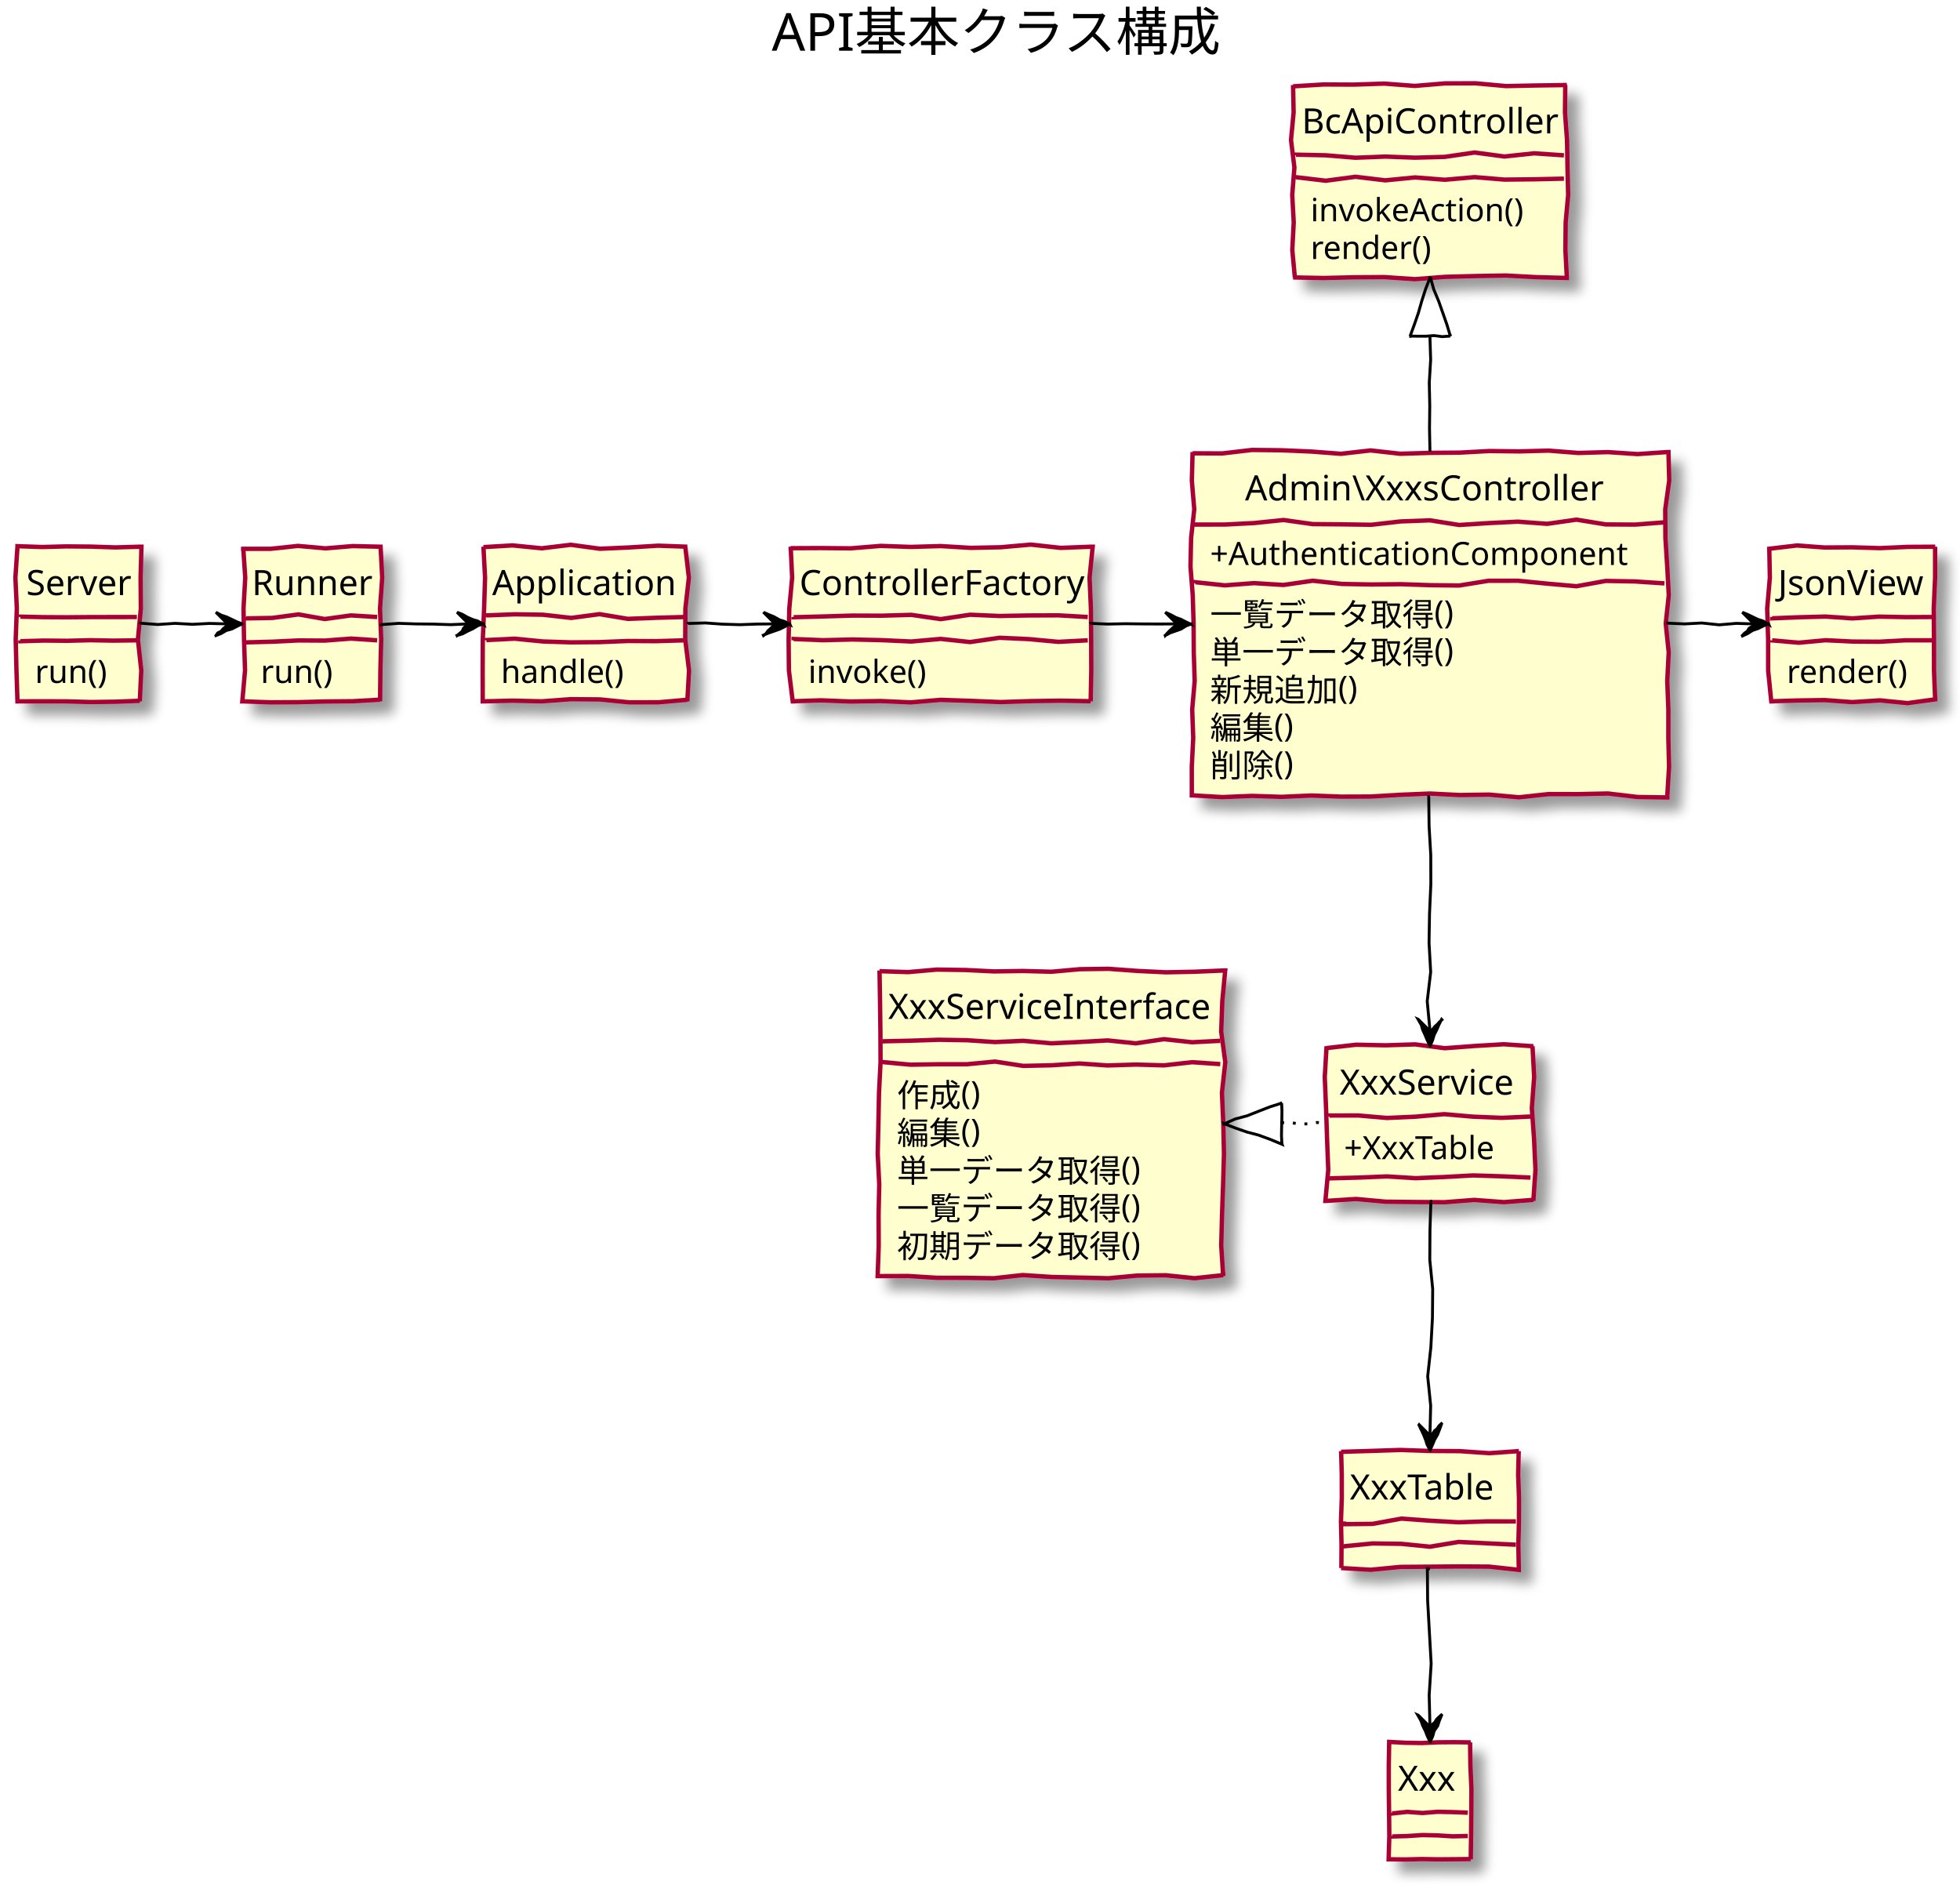
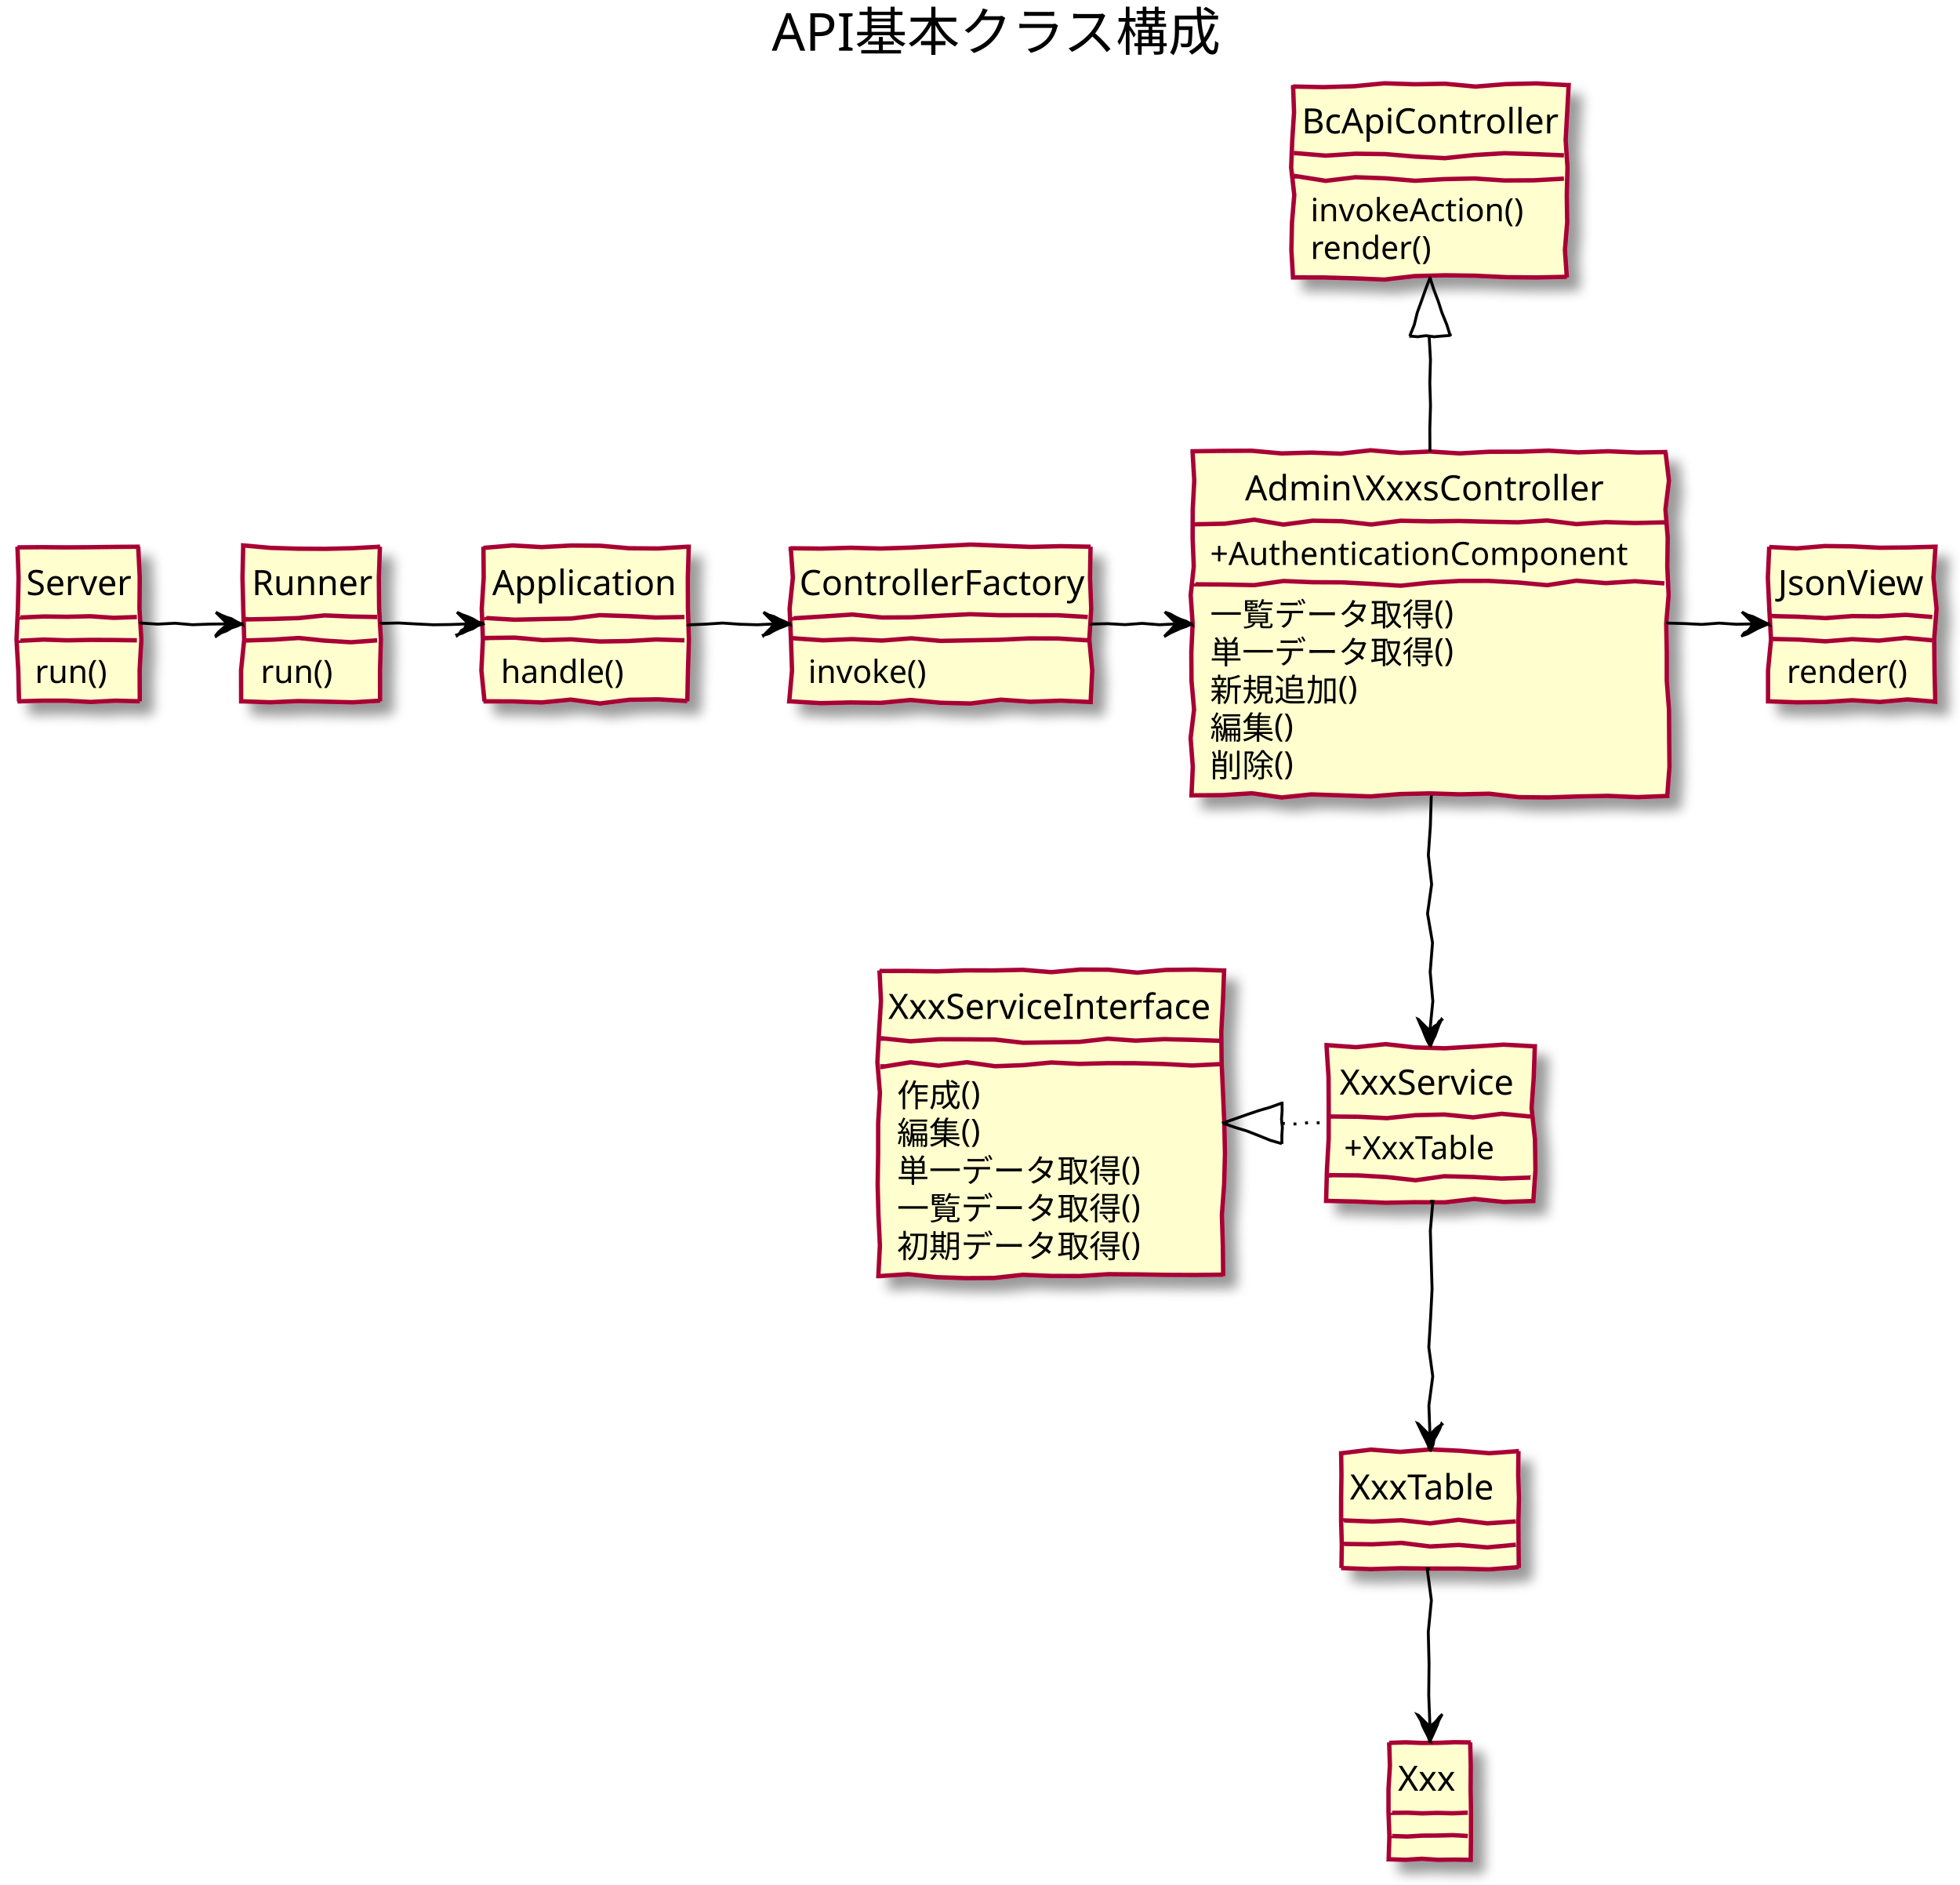
<svg xmlns="http://www.w3.org/2000/svg" contentScriptType="application/ecmascript" contentStyleType="text/css" height="647px" preserveAspectRatio="none" style="width:673px;height:647px;" version="1.1" viewBox="0 0 673 647" width="673px" zoomAndPan="magnify">
  <defs>
-     <filter height="300%" id="f6nvf4f" width="300%" x="-1" y="-1">
+     <filter height="300%" id="fzih2oi" width="300%" x="-1" y="-1">
      <feGaussianBlur result="blurOut" stdDeviation="2.0" />
      <feColorMatrix in="blurOut" result="blurOut2" type="matrix" values="0 0 0 0 0 0 0 0 0 0 0 0 0 0 0 0 0 0 .4 0" />
      <feOffset dx="4.0" dy="4.0" in="blurOut2" result="blurOut3" />
      <feBlend in="SourceGraphic" in2="blurOut3" mode="normal" />
    </filter>
  </defs>
  <g>
    <text fill="#000000" font-family="sans-serif" font-size="18" lengthAdjust="spacingAndGlyphs" textLength="153" x="265" y="17.402">API基本クラス構成</text>
-     <polygon fill="#FEFECE" filter="url(#f6nvf4f)" points="6,187.699,6,187.518,14.4,187.802,22.8,187.586,31.2,187.659,39.6,187.934,48,187.699,48.563,187.699,48.276,198.317,48.367,208.934,47.355,219.552,48.507,230.169,48,240.787,48,240.589,39.6,240.909,31.2,241.023,22.8,240.787,14.4,240.767,6,240.787,5.995,240.787,5.654,230.169,5.392,219.552,5.779,208.934,5.287,198.317,6,187.699" style="stroke: #A80036; stroke-width: 1.5;" />
+     <polygon fill="#FEFECE" filter="url(#fzih2oi)" points="6,187.699,6,187.921,14.4,187.852,22.8,187.925,31.2,187.865,39.6,187.757,48,187.699,47.461,187.699,47.984,198.317,47.889,208.934,48.543,219.552,47.947,230.169,48,240.787,48,240.765,39.6,240.551,31.2,240.998,22.8,240.56,14.4,240.561,6,240.787,6.523,240.787,6.277,230.169,5.673,219.552,6.149,208.934,6.373,198.317,6,187.699" style="stroke: #A80036; stroke-width: 1.5;" />
    <text fill="#000000" font-family="sans-serif" font-size="12" lengthAdjust="spacingAndGlyphs" textLength="36" x="9" y="204.301">Server</text>
-     <path d="M7,211.832 L7,211.71 L15,211.879 L23,211.924 L31,211.854 L39,211.845 L47,211.832 " fill="#FEFECE" style="stroke: #A80036; stroke-width: 1.5;" />
-     <path d="M7,219.832 L7,220.148 L15,219.919 L23,220 L31,219.794 L39,219.944 L47,219.832 " fill="#FEFECE" style="stroke: #A80036; stroke-width: 1.5;" />
+     <path d="M7,211.832 L7,212.005 L15,211.652 L23,211.756 L31,211.573 L39,212.117 L47,211.832 " fill="#FEFECE" style="stroke: #A80036; stroke-width: 1.5;" />
+     <path d="M7,219.832 L7,219.98 L15,219.577 L23,219.84 L31,219.69 L39,219.727 L47,219.832 " fill="#FEFECE" style="stroke: #A80036; stroke-width: 1.5;" />
    <text fill="#000000" font-family="sans-serif" font-size="11" lengthAdjust="spacingAndGlyphs" textLength="27" x="12" y="234.467">run()</text>
-     <polygon fill="#FEFECE" filter="url(#f6nvf4f)" points="83.5,187.699,83.5,188.417,92.9,188.42,102.3,187.419,111.7,188.26,121.1,187.478,130.5,187.699,130.682,187.699,131.239,198.317,130.48,208.934,130.886,219.552,130.614,230.169,130.5,240.787,130.5,240.208,121.1,240.742,111.7,240.825,102.3,241.07,92.9,241.124,83.5,240.787,83.205,240.787,84.136,230.169,83.788,219.552,83.612,208.934,84.209,198.317,83.5,187.699" style="stroke: #A80036; stroke-width: 1.5;" />
+     <polygon fill="#FEFECE" filter="url(#fzih2oi)" points="83.5,187.699,83.5,187.255,92.9,188.093,102.3,188.382,111.7,188.432,121.1,188.211,130.5,187.699,130.454,187.699,130.09,198.317,130.185,208.934,130.784,219.552,130.487,230.169,130.5,240.787,130.5,240.547,121.1,241.123,111.7,240.886,102.3,240.692,92.9,241.114,83.5,240.787,82.801,240.787,82.773,230.169,83.856,219.552,83.527,208.934,83.259,198.317,83.5,187.699" style="stroke: #A80036; stroke-width: 1.5;" />
    <text fill="#000000" font-family="sans-serif" font-size="12" lengthAdjust="spacingAndGlyphs" textLength="41" x="86.5" y="204.301">Runner</text>
-     <path d="M84.5,211.832 L84.5,212.302 L93.5,212.146 L102.5,210.936 L111.5,212.527 L120.5,211.281 L129.5,211.832 " fill="#FEFECE" style="stroke: #A80036; stroke-width: 1.5;" />
-     <path d="M84.5,219.832 L84.5,220.542 L93.5,220.305 L102.5,219.873 L111.5,219.926 L120.5,219.241 L129.5,219.832 " fill="#FEFECE" style="stroke: #A80036; stroke-width: 1.5;" />
+     <path d="M84.5,211.832 L84.5,212.657 L93.5,212.495 L102.5,212.2 L111.5,211.282 L120.5,211.664 L129.5,211.832 " fill="#FEFECE" style="stroke: #A80036; stroke-width: 1.5;" />
+     <path d="M84.5,219.832 L84.5,219.889 L93.5,219.604 L102.5,219.032 L111.5,219.941 L120.5,220.495 L129.5,219.832 " fill="#FEFECE" style="stroke: #A80036; stroke-width: 1.5;" />
    <text fill="#000000" font-family="sans-serif" font-size="11" lengthAdjust="spacingAndGlyphs" textLength="27" x="89.5" y="234.467">run()</text>
-     <polygon fill="#FEFECE" filter="url(#f6nvf4f)" points="166,187.699,166,187.834,176,187.248,186,188.243,196,187.035,206,188.398,216,187.953,226,187.342,236,187.699,235.302,187.699,236.533,198.317,235.336,208.934,235.286,219.552,236.594,230.169,236,240.787,236,240.239,226,241.115,216,241.125,206,240.122,196,240.038,186,240.777,176,240.546,166,240.787,165.759,240.787,165.728,230.169,165.775,219.552,166.225,208.934,166.553,198.317,166,187.699" style="stroke: #A80036; stroke-width: 1.5;" />
+     <polygon fill="#FEFECE" filter="url(#fzih2oi)" points="166,187.699,166,188.097,176,187.263,186,187.826,196,187.292,206,187.356,216,188.228,226,188.31,236,187.699,236.488,187.699,236.176,198.317,236.218,208.934,236.557,219.552,236.227,230.169,236,240.787,236,240.688,226,240.094,216,240.248,206,241.52,196,240.191,186,241.167,176,240.801,166,240.787,166.361,240.787,165.293,230.169,165.812,219.552,165.418,208.934,166.082,198.317,166,187.699" style="stroke: #A80036; stroke-width: 1.5;" />
    <text fill="#000000" font-family="sans-serif" font-size="12" lengthAdjust="spacingAndGlyphs" textLength="64" x="169" y="204.301">Application</text>
-     <path d="M167,211.832 L167,211.274 L176.714,210.902 L186.429,211.047 L196.143,212.145 L205.857,210.85 L215.571,212.463 L225.286,212.098 L235,211.832 " fill="#FEFECE" style="stroke: #A80036; stroke-width: 1.5;" />
-     <path d="M167,219.832 L167,219.754 L176.714,219.271 L186.429,220.228 L196.143,220.538 L205.857,220.452 L215.571,220.065 L225.286,220.124 L235,219.832 " fill="#FEFECE" style="stroke: #A80036; stroke-width: 1.5;" />
+     <path d="M167,211.832 L167,212.193 L176.714,212.761 L186.429,212.527 L196.143,212.354 L205.857,211.201 L215.571,211.513 L225.286,212.009 L235,211.832 " fill="#FEFECE" style="stroke: #A80036; stroke-width: 1.5;" />
+     <path d="M167,219.832 L167,219.032 L176.714,218.906 L186.429,219.763 L196.143,219.496 L205.857,220.236 L215.571,220.087 L225.286,219.541 L235,219.832 " fill="#FEFECE" style="stroke: #A80036; stroke-width: 1.5;" />
    <text fill="#000000" font-family="sans-serif" font-size="11" lengthAdjust="spacingAndGlyphs" textLength="44" x="172" y="234.467">handle()</text>
-     <polygon fill="#FEFECE" filter="url(#f6nvf4f)" points="271.5,187.699,271.5,188.203,281.8,188.162,292.1,188.254,302.4,187.415,312.7,187.768,323,187.476,333.3,188.095,343.6,187.879,353.9,186.968,364.2,188.099,374.5,187.699,375.192,187.699,374.113,198.317,374.581,208.934,374.669,219.552,374.711,230.169,374.5,240.787,374.5,240.735,364.2,240.551,353.9,240.701,343.6,241.031,333.3,240.62,323,240.269,312.7,241.139,302.4,240.675,292.1,240.835,281.8,240.432,271.5,240.787,272.188,240.787,270.886,230.169,270.784,219.552,271.017,208.934,271.998,198.317,271.5,187.699" style="stroke: #A80036; stroke-width: 1.5;" />
+     <polygon fill="#FEFECE" filter="url(#fzih2oi)" points="271.5,187.699,271.5,188.225,281.8,188.345,292.1,188.059,302.4,188.325,312.7,188,323,187.466,333.3,186.961,343.6,187.371,353.9,187.754,364.2,187.517,374.5,187.699,374.455,187.699,374.272,198.317,374.699,208.934,374.031,219.552,375.038,230.169,374.5,240.787,374.5,241.018,364.2,240.55,353.9,240.933,343.6,240.219,333.3,241.522,323,241.279,312.7,240.316,302.4,241.304,292.1,241.163,281.8,241.413,271.5,240.787,270.996,240.787,271.955,230.169,271.592,219.552,271.127,208.934,272.248,198.317,271.5,187.699" style="stroke: #A80036; stroke-width: 1.5;" />
    <text fill="#000000" font-family="sans-serif" font-size="12" lengthAdjust="spacingAndGlyphs" textLength="97" x="274.5" y="204.301">ControllerFactory</text>
-     <path d="M272.5,211.832 L272.5,211.906 L282.6,211.646 L292.7,211.341 L302.8,211.377 L312.9,211.087 L323,212.562 L333.1,211.045 L343.2,211.485 L353.3,211.294 L363.4,211.259 L373.5,211.832 " fill="#FEFECE" style="stroke: #A80036; stroke-width: 1.5;" />
-     <path d="M272.5,219.832 L272.5,219.382 L282.6,219.794 L292.7,219.549 L302.8,219.776 L312.9,220.247 L323,219.345 L333.1,220.431 L343.2,218.958 L353.3,219.422 L363.4,220.358 L373.5,219.832 " fill="#FEFECE" style="stroke: #A80036; stroke-width: 1.5;" />
+     <path d="M272.5,211.832 L272.5,212.275 L282.6,211.642 L292.7,210.978 L302.8,211.999 L312.9,211.942 L323,211.376 L333.1,210.87 L343.2,211.215 L353.3,211.201 L363.4,211.228 L373.5,211.832 " fill="#FEFECE" style="stroke: #A80036; stroke-width: 1.5;" />
+     <path d="M272.5,219.832 L272.5,219.137 L282.6,219.829 L292.7,219.425 L302.8,219.92 L312.9,219.141 L323,220.038 L333.1,219.835 L343.2,219.648 L353.3,219.18 L363.4,219.213 L373.5,219.832 " fill="#FEFECE" style="stroke: #A80036; stroke-width: 1.5;" />
    <text fill="#000000" font-family="sans-serif" font-size="11" lengthAdjust="spacingAndGlyphs" textLength="43" x="277.5" y="234.467">invoke()</text>
-     <polygon fill="#FEFECE" filter="url(#f6nvf4f)" points="409.5,155.199,409.5,155.626,419.688,155.671,429.875,154.477,440.062,154.585,450.25,155.026,460.438,155.797,470.625,154.641,480.812,155.784,491,155.476,501.188,155.396,511.375,154.846,521.562,154.97,531.75,154.708,541.938,155.511,552.125,155.219,562.312,155.898,572.5,155.199,572.895,155.199,573.149,165.021,571.789,174.843,571.844,184.665,572.466,194.487,573.003,204.309,571.959,214.131,572.981,223.953,572.476,233.775,572.861,243.597,572.853,253.419,573.096,263.241,572.5,273.062,572.5,273.77,562.312,273.623,552.125,272.42,541.938,272.637,531.75,272.623,521.562,273.727,511.375,272.805,501.188,272.95,491,272.438,480.812,272.865,470.625,273.465,460.438,273.5,450.25,273.112,440.062,273.573,429.875,273.242,419.688,273.659,409.5,273.062,409.228,273.062,409.218,263.241,409.716,253.419,409.364,243.597,410.218,233.775,409.901,223.953,409.84,214.131,409.546,204.309,408.774,194.487,408.988,184.665,410.068,174.843,409.236,165.021,409.5,155.199" style="stroke: #A80036; stroke-width: 1.5;" />
+     <polygon fill="#FEFECE" filter="url(#fzih2oi)" points="409.5,155.199,409.5,154.931,419.688,154.79,429.875,154.754,440.062,155.671,450.25,155.385,460.438,155.743,470.625,154.594,480.812,155.492,491,155.009,501.188,155.659,511.375,155.093,521.562,155.088,531.75,154.712,541.938,155.31,552.125,154.924,562.312,155.356,572.5,155.199,571.887,155.199,573.066,165.021,571.865,174.843,572.634,184.665,572.487,194.487,572.949,204.309,572.127,214.131,572.317,223.953,572.317,233.775,573.081,243.597,573.137,253.419,573.243,263.241,572.5,273.062,572.5,273.266,562.312,273.677,552.125,273.235,541.938,273.429,531.75,273.772,521.562,273.68,511.375,272.495,501.188,272.712,491,272.384,480.812,272.614,470.625,273.42,460.438,273.072,450.25,272.734,440.062,273.784,429.875,272.346,419.688,272.985,409.5,273.062,409.121,273.062,409.568,263.241,408.817,253.419,410.006,243.597,409.125,233.775,409.059,223.953,409.515,214.131,408.839,204.309,409.899,194.487,409.507,184.665,409.548,174.843,410.068,165.021,409.5,155.199" style="stroke: #A80036; stroke-width: 1.5;" />
    <text fill="#000000" font-family="sans-serif" font-size="12" lengthAdjust="spacingAndGlyphs" textLength="127" x="427.5" y="171.801">Admin\XxxsController</text>
-     <path d="M410.5,179.332 L410.5,180.092 L420.562,180.088 L430.625,179.574 L440.688,178.528 L450.75,179.935 L460.812,180.021 L470.875,180.164 L480.938,179.017 L491,178.639 L501.062,180.237 L511.125,179.591 L521.188,179.095 L531.25,179.841 L541.312,178.404 L551.375,180.044 L561.438,180.106 L571.5,179.332 " fill="#FEFECE" style="stroke: #A80036; stroke-width: 1.5;" />
+     <path d="M410.5,179.332 L410.5,179.995 L420.562,179.795 L430.625,178.419 L440.688,180.106 L450.75,178.768 L460.812,178.944 L470.875,180.071 L480.938,178.783 L491,178.986 L501.062,178.861 L511.125,179.115 L521.188,179.31 L531.25,178.691 L541.312,179.938 L551.375,179.252 L561.438,179.564 L571.5,179.332 " fill="#FEFECE" style="stroke: #A80036; stroke-width: 1.5;" />
    <text fill="#000000" font-family="sans-serif" font-size="11" lengthAdjust="spacingAndGlyphs" textLength="151" x="415.5" y="193.967">+AuthenticationComponent</text>
-     <path d="M410.5,200.287 L410.5,199.89 L420.562,200.961 L430.625,200.198 L440.688,200.827 L450.75,199.375 L460.812,200.478 L470.875,200.668 L480.938,200.562 L491,200.901 L501.062,201.016 L511.125,199.386 L521.188,199.382 L531.25,200.375 L541.312,201.266 L551.375,199.439 L561.438,199.622 L571.5,200.287 " fill="#FEFECE" style="stroke: #A80036; stroke-width: 1.5;" />
+     <path d="M410.5,200.287 L410.5,200.608 L420.562,200.68 L430.625,200.889 L440.688,199.473 L450.75,199.889 L460.812,199.937 L470.875,200.45 L480.938,201.093 L491,200.018 L501.062,199.448 L511.125,199.433 L521.188,199.973 L531.25,200.901 L541.312,199.359 L551.375,200.198 L561.438,199.546 L571.5,200.287 " fill="#FEFECE" style="stroke: #A80036; stroke-width: 1.5;" />
    <text fill="#000000" font-family="sans-serif" font-size="11" lengthAdjust="spacingAndGlyphs" textLength="85" x="415.5" y="214.922">一覧データ取得()</text>
    <text fill="#000000" font-family="sans-serif" font-size="11" lengthAdjust="spacingAndGlyphs" textLength="85" x="415.5" y="227.877">単一データ取得()</text>
    <text fill="#000000" font-family="sans-serif" font-size="11" lengthAdjust="spacingAndGlyphs" textLength="52" x="415.5" y="240.832">新規追加()</text>
    <text fill="#000000" font-family="sans-serif" font-size="11" lengthAdjust="spacingAndGlyphs" textLength="30" x="415.5" y="253.787">編集()</text>
    <text fill="#000000" font-family="sans-serif" font-size="11" lengthAdjust="spacingAndGlyphs" textLength="30" x="415.5" y="266.742">削除()</text>
-     <polygon fill="#FEFECE" filter="url(#f6nvf4f)" points="444,29.199,444,29.641,454.444,29.002,464.889,29.049,475.333,28.699,485.778,29.501,496.222,28.626,506.667,28.599,517.111,29.554,527.556,29.345,538,29.199,537.462,29.199,537.36,38.634,538.066,48.069,538.229,57.503,538.451,66.938,537.6,76.373,537.502,85.808,538,95.242,538,95.422,527.556,95.153,517.111,94.593,506.667,94.766,496.222,95.042,485.778,95.842,475.333,95.129,464.889,95.197,454.444,95.444,444,95.242,444.611,95.242,443.726,85.808,444.224,76.373,443.711,66.938,444.456,57.503,443.29,48.069,444.184,38.634,444,29.199" style="stroke: #A80036; stroke-width: 1.5;" />
+     <polygon fill="#FEFECE" filter="url(#fzih2oi)" points="444,29.199,444,29.702,454.444,29.912,464.889,29.613,475.333,28.598,485.778,28.928,496.222,28.749,506.667,29.727,517.111,28.876,527.556,28.639,538,29.199,538.619,29.199,538.121,38.634,537.596,48.069,538.228,57.503,537.979,66.938,538.124,76.373,537.345,85.808,538,95.242,538,95.032,527.556,95.257,517.111,95.156,506.667,94.657,496.222,94.513,485.778,94.785,475.333,95.985,464.889,95.546,454.444,95.256,444,95.242,443.968,95.242,443.42,85.808,443.625,76.373,444.411,66.938,443.339,57.503,443.722,48.069,444.332,38.634,444,29.199" style="stroke: #A80036; stroke-width: 1.5;" />
    <text fill="#000000" font-family="sans-serif" font-size="12" lengthAdjust="spacingAndGlyphs" textLength="88" x="447" y="45.801">BcApiController</text>
-     <path d="M445,53.332 L445,53.101 L455.222,53.317 L465.444,54.155 L475.667,53.759 L485.889,54.133 L496.111,53.855 L506.333,52.363 L516.556,53.732 L526.778,52.638 L537,53.332 " fill="#FEFECE" style="stroke: #A80036; stroke-width: 1.5;" />
-     <path d="M445,61.332 L445,60.835 L455.222,62.05 L465.444,60.692 L475.667,61.916 L485.889,60.911 L496.111,61.717 L506.333,60.813 L516.556,61.66 L526.778,61.554 L537,61.332 " fill="#FEFECE" style="stroke: #A80036; stroke-width: 1.5;" />
+     <path d="M445,53.332 L445,52.585 L455.222,53.431 L465.444,52.772 L475.667,52.906 L485.889,53.763 L496.111,54.295 L506.333,53.22 L516.556,52.603 L526.778,52.909 L537,53.332 " fill="#FEFECE" style="stroke: #A80036; stroke-width: 1.5;" />
+     <path d="M445,61.332 L445,60.471 L455.222,62.084 L465.444,60.852 L475.667,61.211 L485.889,62.063 L496.111,61.488 L506.333,61.279 L516.556,61.963 L526.778,61.904 L537,61.332 " fill="#FEFECE" style="stroke: #A80036; stroke-width: 1.5;" />
    <text fill="#000000" font-family="sans-serif" font-size="11" lengthAdjust="spacingAndGlyphs" textLength="78" x="450" y="75.967">invokeAction()</text>
    <text fill="#000000" font-family="sans-serif" font-size="11" lengthAdjust="spacingAndGlyphs" textLength="44" x="450" y="88.922">render()</text>
-     <polygon fill="#FEFECE" filter="url(#f6nvf4f)" points="607.5,187.699,607.5,188.396,617,187.273,626.5,187.966,636,187.906,645.5,188.183,655,187.758,664.5,187.699,664.449,187.699,664.448,198.317,663.979,208.934,664.064,219.552,664.068,230.169,664.5,240.787,664.5,240.101,655,241.392,645.5,240.449,636,241.05,626.5,240.347,617,240.49,607.5,240.787,608.192,240.787,607.121,230.169,607.121,219.552,606.79,208.934,607.713,198.317,607.5,187.699" style="stroke: #A80036; stroke-width: 1.5;" />
+     <polygon fill="#FEFECE" filter="url(#fzih2oi)" points="607.5,187.699,607.5,187.805,617,188.271,626.5,187.465,636,187.584,645.5,188.052,655,187.952,664.5,187.699,664.577,187.699,663.869,198.317,664.96,208.934,664.13,219.552,664.26,230.169,664.5,240.787,664.5,240.912,655,240.126,645.5,241.003,636,240.406,626.5,241.02,617,241.124,607.5,240.787,607.088,240.787,607.089,230.169,608.11,219.552,607.512,208.934,607.022,198.317,607.5,187.699" style="stroke: #A80036; stroke-width: 1.5;" />
    <text fill="#000000" font-family="sans-serif" font-size="12" lengthAdjust="spacingAndGlyphs" textLength="51" x="610.5" y="204.301">JsonView</text>
-     <path d="M608.5,211.832 L608.5,212.276 L617.667,211.918 L626.833,211.678 L636,212.308 L645.167,211.699 L654.333,211.869 L663.5,211.832 " fill="#FEFECE" style="stroke: #A80036; stroke-width: 1.5;" />
-     <path d="M608.5,219.832 L608.5,219.857 L617.667,220.653 L626.833,219.802 L636,220.256 L645.167,220.32 L654.333,219.825 L663.5,219.832 " fill="#FEFECE" style="stroke: #A80036; stroke-width: 1.5;" />
+     <path d="M608.5,211.832 L608.5,211.506 L617.667,211.743 L626.833,212.203 L636,211.514 L645.167,211.609 L654.333,211.085 L663.5,211.832 " fill="#FEFECE" style="stroke: #A80036; stroke-width: 1.5;" />
+     <path d="M608.5,219.832 L608.5,219.369 L617.667,219.584 L626.833,220.177 L636,219.448 L645.167,219.932 L654.333,218.992 L663.5,219.832 " fill="#FEFECE" style="stroke: #A80036; stroke-width: 1.5;" />
    <text fill="#000000" font-family="sans-serif" font-size="11" lengthAdjust="spacingAndGlyphs" textLength="44" x="613.5" y="234.467">render()</text>
-     <polygon fill="#FEFECE" filter="url(#f6nvf4f)" points="455.5,359.199,455.5,359.827,465.643,358.671,475.786,358.874,485.929,358.554,496.071,359.87,506.214,359.115,516.357,358.512,526.5,359.199,526.216,359.199,526.776,369.817,525.981,380.434,526.744,391.052,527.227,401.67,526.5,412.287,526.5,411.935,516.357,412.712,506.214,411.955,496.071,412.735,485.929,412.672,475.786,412.558,465.643,411.631,455.5,412.287,455.097,412.287,456.077,401.67,455.674,391.052,455.321,380.434,454.883,369.817,455.5,359.199" style="stroke: #A80036; stroke-width: 1.5;" />
+     <polygon fill="#FEFECE" filter="url(#fzih2oi)" points="455.5,359.199,455.5,358.814,465.643,359.519,475.786,358.474,485.929,359.605,496.071,359.9,506.214,359.296,516.357,358.647,526.5,359.199,527.005,359.199,526.637,369.817,525.896,380.434,527.055,391.052,527.221,401.67,526.5,412.287,526.5,412.337,516.357,412.66,506.214,411.619,496.071,412.794,485.929,412.739,475.786,412.935,465.643,412.508,455.5,412.287,455.344,412.287,455.628,401.67,456.213,391.052,456.237,380.434,456.178,369.817,455.5,359.199" style="stroke: #A80036; stroke-width: 1.5;" />
    <text fill="#000000" font-family="sans-serif" font-size="12" lengthAdjust="spacingAndGlyphs" textLength="62" x="460" y="375.801">XxxService</text>
-     <path d="M456.5,383.332 L456.5,382.979 L466.357,382.961 L476.214,383.817 L486.071,383.377 L495.929,382.514 L505.786,383.372 L515.643,383.777 L525.5,383.332 " fill="#FEFECE" style="stroke: #A80036; stroke-width: 1.5;" />
+     <path d="M456.5,383.332 L456.5,383.313 L466.357,383.407 L476.214,383.878 L486.071,382.865 L495.929,382.633 L505.786,383.614 L515.643,382.384 L525.5,383.332 " fill="#FEFECE" style="stroke: #A80036; stroke-width: 1.5;" />
    <text fill="#000000" font-family="sans-serif" font-size="11" lengthAdjust="spacingAndGlyphs" textLength="59" x="461.5" y="397.967">+XxxTable</text>
-     <path d="M456.5,404.287 L456.5,404.545 L466.357,404.293 L476.214,403.884 L486.071,404.493 L495.929,404.086 L505.786,403.544 L515.643,403.85 L525.5,404.287 " fill="#FEFECE" style="stroke: #A80036; stroke-width: 1.5;" />
-     <polygon fill="#FEFECE" filter="url(#f6nvf4f)" points="302,333.199,302,333.425,311.833,333.744,321.667,332.877,331.5,333.023,341.333,333.506,351.167,333.355,361,333.621,370.833,332.739,380.667,332.614,390.5,333.334,400.333,333.813,410.167,333.622,420,333.199,420.698,333.199,419.696,343.69,419.316,354.181,420.726,364.672,419.572,375.163,420.037,385.653,420.269,396.144,419.967,406.635,419.603,417.126,419.325,427.617,420,438.107,420,437.777,410.167,438.837,400.333,437.825,390.5,437.923,380.667,438.845,370.833,438.621,361,438.4,351.167,437.749,341.333,438.84,331.5,438.704,321.667,438.691,311.833,438.072,302,438.107,301.359,438.107,301.723,427.617,301.673,417.126,301.905,406.635,301.379,396.144,301.618,385.653,301.824,375.163,302.351,364.672,302.305,354.181,302.17,343.69,302,333.199" style="stroke: #A80036; stroke-width: 1.5;" />
+     <path d="M456.5,404.287 L456.5,403.447 L466.357,403.531 L476.214,404.121 L486.071,405.201 L495.929,403.819 L505.786,404.07 L515.643,404.619 L525.5,404.287 " fill="#FEFECE" style="stroke: #A80036; stroke-width: 1.5;" />
+     <polygon fill="#FEFECE" filter="url(#fzih2oi)" points="302,333.199,302,333.354,311.833,333.336,321.667,333.472,331.5,333.151,341.333,333.171,351.167,332.966,361,333.757,370.833,332.872,380.667,332.913,390.5,333.931,400.333,332.993,410.167,332.886,420,333.199,420.322,333.199,419.92,343.69,419.356,354.181,419.461,364.672,419.938,375.163,420.387,385.653,420.615,396.144,420.335,406.635,419.562,417.126,419.885,427.617,420,438.107,420,437.612,410.167,437.724,400.333,437.685,390.5,437.529,380.667,437.447,370.833,438.087,361,438.051,351.167,437.664,341.333,438.753,331.5,438.812,321.667,438.479,311.833,437.45,302,438.107,301.598,438.107,302.123,427.617,301.627,417.126,301.357,406.635,301.525,396.144,301.531,385.653,302.133,375.163,301.259,364.672,301.838,354.181,302.496,343.69,302,333.199" style="stroke: #A80036; stroke-width: 1.5;" />
    <text fill="#000000" font-family="sans-serif" font-size="12" lengthAdjust="spacingAndGlyphs" textLength="112" x="305" y="349.801">XxxServiceInterface</text>
-     <path d="M303,357.332 L303,357.507 L312.667,357.292 L322.333,356.971 L332,357.127 L341.667,357.765 L351.333,357.335 L361,358.188 L370.667,357.738 L380.333,357.198 L390,358.195 L399.667,356.769 L409.333,357.824 L419,357.332 " fill="#FEFECE" style="stroke: #A80036; stroke-width: 1.5;" />
-     <path d="M303,365.332 L303,364.624 L312.667,365.533 L322.333,365.374 L332,365.376 L341.667,364.456 L351.333,365.942 L361,365.731 L370.667,365.117 L380.333,365.789 L390,365.486 L399.667,365.761 L409.333,364.673 L419,365.332 " fill="#FEFECE" style="stroke: #A80036; stroke-width: 1.5;" />
+     <path d="M303,357.332 L303,356.488 L312.667,357.488 L322.333,356.796 L332,356.826 L341.667,356.904 L351.333,358 L361,357.853 L370.667,357.696 L380.333,356.598 L390,357.279 L399.667,356.763 L409.333,357 L419,357.332 " fill="#FEFECE" style="stroke: #A80036; stroke-width: 1.5;" />
+     <path d="M303,365.332 L303,366.256 L312.667,364.701 L322.333,365.88 L332,364.693 L341.667,366.056 L351.333,365.692 L361,364.769 L370.667,365.258 L380.333,365.004 L390,365.022 L399.667,365.291 L409.333,365.81 L419,365.332 " fill="#FEFECE" style="stroke: #A80036; stroke-width: 1.5;" />
    <text fill="#000000" font-family="sans-serif" font-size="11" lengthAdjust="spacingAndGlyphs" textLength="30" x="308" y="379.967">作成()</text>
    <text fill="#000000" font-family="sans-serif" font-size="11" lengthAdjust="spacingAndGlyphs" textLength="30" x="308" y="392.922">編集()</text>
    <text fill="#000000" font-family="sans-serif" font-size="11" lengthAdjust="spacingAndGlyphs" textLength="85" x="308" y="405.877">単一データ取得()</text>
    <text fill="#000000" font-family="sans-serif" font-size="11" lengthAdjust="spacingAndGlyphs" textLength="85" x="308" y="418.832">一覧データ取得()</text>
    <text fill="#000000" font-family="sans-serif" font-size="11" lengthAdjust="spacingAndGlyphs" textLength="85" x="308" y="431.787">初期データ取得()</text>
-     <polygon fill="#FEFECE" filter="url(#f6nvf4f)" points="460.5,498.199,460.5,498.438,470.667,498.132,480.833,497.798,491,498.15,501.167,498.2,511.333,498.903,521.5,498.199,521.477,498.199,521.279,506.226,521.569,514.252,521.567,522.279,521.345,530.306,521.5,538.332,521.5,538.958,511.333,537.85,501.167,537.786,491,537.869,480.833,537.946,470.667,538.933,460.5,538.332,460.582,538.332,460.637,530.306,460.44,522.279,460.731,514.252,460.716,506.226,460.5,498.199" style="stroke: #A80036; stroke-width: 1.5;" />
+     <polygon fill="#FEFECE" filter="url(#fzih2oi)" points="460.5,498.199,460.5,498.938,470.667,497.687,480.833,498.459,491,497.625,501.167,498.065,511.333,498.918,521.5,498.199,521.385,498.199,521.294,506.226,521.563,514.252,521.367,522.279,521.424,530.306,521.5,538.332,521.5,538.029,511.333,538.798,501.167,538.532,491,538.529,480.833,538.409,470.667,538.709,460.5,538.332,460.605,538.332,460.731,530.306,460.497,522.279,460.5,514.252,460.61,506.226,460.5,498.199" style="stroke: #A80036; stroke-width: 1.5;" />
    <text fill="#000000" font-family="sans-serif" font-size="12" lengthAdjust="spacingAndGlyphs" textLength="55" x="463.5" y="514.801">XxxTable</text>
-     <path d="M461.5,522.332 L461.5,523.277 L471.333,523.176 L481.167,521.367 L491,522.085 L500.833,522.625 L510.667,522.318 L520.5,522.332 " fill="#FEFECE" style="stroke: #A80036; stroke-width: 1.5;" />
-     <path d="M461.5,530.332 L461.5,530.864 L471.333,529.896 L481.167,530.028 L491,531.013 L500.833,529.375 L510.667,529.858 L520.5,530.332 " fill="#FEFECE" style="stroke: #A80036; stroke-width: 1.5;" />
-     <polygon fill="#FEFECE" filter="url(#f6nvf4f)" points="477,598.199,477,598.036,482.6,598.322,488.2,598.419,493.8,598.166,499.4,598.121,505,598.199,504.778,598.199,504.888,606.226,505.24,614.252,505.195,622.279,505.119,630.306,505,638.332,505,638.248,499.4,638.307,493.8,638.345,488.2,638.245,482.6,638.387,477,638.332,476.818,638.332,477.047,630.306,476.964,622.279,476.865,614.252,476.858,606.226,477,598.199" style="stroke: #A80036; stroke-width: 1.5;" />
+     <path d="M461.5,522.332 L461.5,521.992 L471.333,522.379 L481.167,521.921 L491,522.999 L500.833,521.778 L510.667,522.997 L520.5,522.332 " fill="#FEFECE" style="stroke: #A80036; stroke-width: 1.5;" />
+     <path d="M461.5,530.332 L461.5,530.057 L471.333,530.199 L481.167,529.699 L491,530.928 L500.833,530.404 L510.667,531.245 L520.5,530.332 " fill="#FEFECE" style="stroke: #A80036; stroke-width: 1.5;" />
+     <polygon fill="#FEFECE" filter="url(#fzih2oi)" points="477,598.199,477,598.363,482.6,598.163,488.2,598.389,493.8,598.341,499.4,598.13,505,598.199,504.812,598.199,505.014,606.226,504.97,614.252,505.109,622.279,505.089,630.306,505,638.332,505,638.514,499.4,638.438,493.8,638.514,488.2,638.148,482.6,638.511,477,638.332,476.825,638.332,477.071,630.306,476.769,622.279,476.762,614.252,477.245,606.226,477,598.199" style="stroke: #A80036; stroke-width: 1.5;" />
    <text fill="#000000" font-family="sans-serif" font-size="12" lengthAdjust="spacingAndGlyphs" textLength="22" x="480" y="614.801">Xxx</text>
-     <path d="M478,622.332 L478,622.6 L483.2,622.049 L488.4,622.437 L493.6,622.027 L498.8,622.129 L504,622.332 " fill="#FEFECE" style="stroke: #A80036; stroke-width: 1.5;" />
-     <path d="M478,630.332 L478,630.501 L483.2,630.358 L488.4,630.01 L493.6,630.128 L498.8,630.455 L504,630.332 " fill="#FEFECE" style="stroke: #A80036; stroke-width: 1.5;" />
-     <path d="M48.25,214.199 L48.25,213.957 L54.19,214.405 L60.13,214.007 L66.07,214.34 L72.01,214.034 L77.95,214.199 " fill="none" style="stroke: #000000; stroke-width: 1.0;" />
-     <polygon fill="#000000" points="83.13,214.199,83.124,214.186,81.375,213.5,79.545,212.633,77.723,211.784,76.031,211.227,74.13,210.199,74.147,210.216,75.022,211.091,75.566,211.635,76.482,212.551,77.474,213.544,78.13,214.199,78.07,214.139,77.497,215.166,76.609,215.879,75.886,216.756,74.803,217.273,74.13,218.199,74.134,218.208,75.967,217.483,77.671,216.468,79.595,215.945,81.347,215.037,83.13,214.199" style="stroke: #000000; stroke-width: 1.0;" />
-     <path d="M130.87,214.199 L130.87,214.446 L136.842,214.009 L142.814,214.2 L148.786,214.261 L154.758,214.456 L160.73,214.199 " fill="none" style="stroke: #000000; stroke-width: 1.0;" />
-     <polygon fill="#000000" points="165.93,214.199,166.016,214.392,164.042,213.202,162.382,212.717,160.602,211.96,158.672,210.868,156.93,210.199,157.061,210.33,157.842,211.111,158.419,211.688,159.205,212.474,160.073,213.343,160.93,214.199,160.776,214.045,159.987,214.856,159.184,215.653,158.676,216.745,157.809,217.478,156.93,218.199,156.919,218.174,158.826,217.616,160.567,216.683,162.356,215.857,164.053,214.827,165.93,214.199" style="stroke: #000000; stroke-width: 1.0;" />
-     <path d="M236.27,214.199 L236.27,214.048 L242.212,213.87 L248.154,214.292 L254.096,214.463 L260.038,214.251 L265.98,214.199 " fill="none" style="stroke: #000000; stroke-width: 1.0;" />
-     <polygon fill="#000000" points="271.16,214.199,271.24,214.379,269.333,213.339,267.651,212.803,265.727,211.725,263.968,211.017,262.16,210.199,262.087,210.126,263.063,211.102,263.85,211.889,264.616,212.656,265.462,213.501,266.16,214.199,266.045,214.084,265.379,215.018,264.558,215.798,263.704,216.543,263.052,217.491,262.16,218.199,262.099,218.063,263.925,217.319,265.795,216.677,267.66,216.024,269.433,215.163,271.16,214.199" style="stroke: #000000; stroke-width: 1.0;" />
-     <path d="M374.52,214.199 L374.52,214.019 L380.408,214.259 L386.296,214.134 L392.184,214.203 L398.072,214.232 L403.96,214.199 " fill="none" style="stroke: #000000; stroke-width: 1.0;" />
-     <polygon fill="#000000" points="409.1,214.199,409.195,214.413,407.389,213.6,405.513,212.629,403.8,212.024,401.903,211.006,400.1,210.199,400.069,210.168,400.942,211.042,401.808,211.907,402.603,212.702,403.181,213.28,404.1,214.199,404.273,214.372,403.331,215.03,402.463,215.762,401.631,216.53,400.842,217.341,400.1,218.199,400.094,218.185,401.838,217.259,403.709,216.619,405.569,215.954,407.251,214.89,409.1,214.199" style="stroke: #000000; stroke-width: 1.0;" />
-     <path d="M572.56,214.199 L572.56,213.945 L578.47,214.199 L584.38,213.887 L590.29,214.512 L596.2,214.017 L602.11,214.199 " fill="none" style="stroke: #000000; stroke-width: 1.0;" />
-     <polygon fill="#000000" points="607.25,214.199,607.326,214.371,605.358,213.192,603.685,212.679,601.855,211.811,600.015,210.92,598.25,210.199,598.308,210.258,598.956,210.905,599.829,211.779,600.484,212.434,601.417,213.367,602.25,214.199,602.275,214.224,601.56,215.109,600.558,215.707,599.968,216.717,599.023,217.372,598.25,218.199,598.309,218.333,600.098,217.507,601.778,216.438,603.648,215.794,605.42,214.933,607.25,214.199" style="stroke: #000000; stroke-width: 1.0;" />
-     <path d="M491,273.529 L490.583,273.529 L490.7,283.559 L491.279,293.589 L491.298,303.619 L490.853,313.649 L490.686,323.679 L491.246,333.709 L490.06,343.739 L491,353.769 " fill="none" style="stroke: #000000; stroke-width: 1.0;" />
-     <polygon fill="#000000" points="491,358.979,491.068,359.009,491.867,357.209,492.444,355.31,493.336,353.551,494.114,351.741,495,349.979,495.108,350.088,494.271,350.851,493.512,351.692,492.667,352.446,491.972,353.351,491,353.979,490.949,353.928,490.222,353.202,489.434,352.413,488.713,351.692,487.79,350.769,487,349.979,486.912,349.94,488.028,351.88,488.489,353.53,489.325,355.346,490.066,357.12,491,358.979" style="stroke: #000000; stroke-width: 1.0;" />
-     <path d="M491,115.619 L490.992,115.619 L491.242,123.505 L490.767,131.391 L490.932,139.277 L490.847,147.163 L491,155.049 " fill="none" style="stroke: #000000; stroke-width: 1.0;" />
-     <polygon fill="none" points="484,115.379,484.173,115.44,485.632,111.46,487.017,107.455,488.181,103.373,489.473,99.335,491,95.379,491.219,95.456,492.302,99.345,494.01,103.453,495.424,107.457,496.819,111.456,498,115.379,498,115.368,495.2,115.572,492.4,115.207,489.6,115.428,486.8,115.422,484,115.379" style="stroke: #000000; stroke-width: 1.0;" />
-     <path d="M440.2,385.699 L440.2,385.429 L443.22,385.439 L446.24,385.873 L449.26,385.842 L452.28,385.371 L455.3,385.699 " fill="none" style="stroke: #000000; stroke-width: 1.0; stroke-dasharray: 1.0,3.0;" />
-     <polygon fill="none" points="440.16,392.699,440.217,392.861,436.11,391.156,432.083,389.68,428.221,388.674,424.227,387.29,420.16,385.699,420.236,385.917,424.116,384.173,428.221,383.073,432.165,381.515,436.118,379.981,440.16,378.699,440.077,378.699,440.181,381.499,440.143,384.299,440.066,387.099,440.019,389.899,440.16,392.699" style="stroke: #000000; stroke-width: 1.0;" />
-     <path d="M491,412.479 L491.31,412.479 L491.004,422.489 L490.942,432.499 L491.938,442.509 L491.854,452.519 L491.308,462.529 L490.223,472.539 L491.246,482.549 L491,492.559 " fill="none" style="stroke: #000000; stroke-width: 1.0;" />
-     <polygon fill="#000000" points="491,497.839,491.049,497.861,491.856,496.064,492.618,494.247,493.616,492.535,494.318,490.692,495,488.839,494.92,488.759,494.089,489.528,493.461,490.5,492.567,491.207,491.93,492.169,491,492.839,490.921,492.761,490.077,491.916,489.319,491.158,488.753,490.592,487.762,489.602,487,488.839,487.07,488.87,487.907,490.687,488.789,492.523,489.478,494.274,490.027,495.962,491,497.839" style="stroke: #000000; stroke-width: 1.0;" />
-     <path d="M491,538.559 L490.115,538.559 L490.199,549.419 L490.803,560.279 L491.414,571.139 L490.733,581.999 L491,592.859 " fill="none" style="stroke: #000000; stroke-width: 1.0;" />
-     <polygon fill="#000000" points="491,597.879,491.094,597.921,491.926,596.135,492.469,594.221,493.627,592.58,494.242,590.698,495,588.879,494.899,588.778,494.045,589.524,493.244,590.323,492.647,591.326,491.773,592.052,491,592.879,490.851,592.73,490.295,592.174,489.415,591.294,488.667,590.546,487.938,589.818,487,588.879,486.791,588.786,487.897,590.722,488.505,592.437,489.428,594.292,490.1,596.035,491,597.879" style="stroke: #000000; stroke-width: 1.0;" />
+     <path d="M478,622.332 L478,622.403 L483.2,622.337 L488.4,622.561 L493.6,622.403 L498.8,622.536 L504,622.332 " fill="#FEFECE" style="stroke: #A80036; stroke-width: 1.5;" />
+     <path d="M478,630.332 L478,630.345 L483.2,630.514 L488.4,630.208 L493.6,630.181 L498.8,630.043 L504,630.332 " fill="#FEFECE" style="stroke: #A80036; stroke-width: 1.5;" />
+     <path d="M48.25,214.199 L48.25,213.907 L54.19,214.273 L60.13,213.968 L66.07,214.48 L72.01,214.264 L77.95,214.199 " fill="none" style="stroke: #000000; stroke-width: 1.0;" />
+     <polygon fill="#000000" points="83.13,214.199,83.204,214.366,81.403,213.565,79.45,212.418,77.782,211.916,76.017,211.196,74.13,210.199,74.162,210.231,74.959,211.028,75.864,211.933,76.425,212.494,77.357,213.426,78.13,214.199,78.007,214.076,77.342,215.011,76.481,215.75,75.612,216.481,74.798,217.268,74.13,218.199,74.225,218.413,75.88,217.287,77.732,216.604,79.439,215.594,81.315,214.965,83.13,214.199" style="stroke: #000000; stroke-width: 1.0;" />
+     <path d="M130.87,214.199 L130.87,214.028 L136.842,213.884 L142.814,214.207 L148.786,214.496 L154.758,214.41 L160.73,214.199 " fill="none" style="stroke: #000000; stroke-width: 1.0;" />
+     <polygon fill="#000000" points="165.93,214.199,165.88,214.087,164.221,213.604,162.262,212.447,160.479,211.684,158.767,211.082,156.93,210.199,156.869,210.138,157.673,210.943,158.63,211.899,159.288,212.557,160.174,213.443,160.93,214.199,160.869,214.138,159.962,214.831,159.454,215.924,158.417,216.487,157.814,217.483,156.93,218.199,156.834,217.983,158.719,217.374,160.487,216.502,162.35,215.845,164.032,214.78,165.93,214.199" style="stroke: #000000; stroke-width: 1.0;" />
+     <path d="M236.27,214.199 L236.27,214.525 L242.212,214.282 L248.154,213.899 L254.096,214.321 L260.038,214.49 L265.98,214.199 " fill="none" style="stroke: #000000; stroke-width: 1.0;" />
+     <polygon fill="#000000" points="271.16,214.199,271.202,214.293,269.343,213.362,267.569,212.62,265.7,211.665,264.042,211.183,262.16,210.199,262.309,210.348,262.856,210.895,263.707,211.746,264.501,212.54,265.429,213.469,266.16,214.199,266.308,214.347,265.255,214.894,264.577,215.816,263.748,216.588,262.952,217.391,262.16,218.199,262.115,218.098,264.021,217.537,265.725,216.521,267.51,215.686,269.351,214.98,271.16,214.199" style="stroke: #000000; stroke-width: 1.0;" />
+     <path d="M374.52,214.199 L374.52,214.24 L380.408,214.117 L386.296,214.453 L392.184,214.013 L398.072,214.484 L403.96,214.199 " fill="none" style="stroke: #000000; stroke-width: 1.0;" />
+     <polygon fill="#000000" points="409.1,214.199,409.163,214.342,407.244,213.273,405.549,212.709,403.743,211.895,401.811,210.799,400.1,210.199,399.926,210.026,400.895,210.994,401.561,211.66,402.344,212.443,403.432,213.531,404.1,214.199,404.18,214.28,403.187,214.887,402.456,215.755,401.71,216.609,400.869,217.368,400.1,218.199,400.149,218.309,401.86,217.31,403.658,216.504,405.453,215.694,407.327,215.061,409.1,214.199" style="stroke: #000000; stroke-width: 1.0;" />
+     <path d="M572.56,214.199 L572.56,213.926 L578.47,214.084 L584.38,214.375 L590.29,213.931 L596.2,214.319 L602.11,214.199 " fill="none" style="stroke: #000000; stroke-width: 1.0;" />
+     <polygon fill="#000000" points="607.25,214.199,607.3,214.311,605.472,213.45,603.627,212.547,601.779,211.641,600.14,211.201,598.25,210.199,598.079,210.029,599.121,211.07,599.96,211.909,600.674,212.623,601.48,213.429,602.25,214.199,602.161,214.11,601.421,214.97,600.805,215.955,600.002,216.751,598.939,217.288,598.25,218.199,598.264,218.23,600.131,217.581,601.87,216.644,603.608,215.704,605.422,214.937,607.25,214.199" style="stroke: #000000; stroke-width: 1.0;" />
+     <path d="M491,273.529 L491.436,273.529 L491.143,283.559 L490.446,293.589 L491.578,303.619 L490.171,313.649 L491.882,323.679 L491.075,333.709 L491.986,343.739 L491,353.769 " fill="none" style="stroke: #000000; stroke-width: 1.0;" />
+     <polygon fill="#000000" points="491,358.979,491.187,359.062,491.902,357.224,492.784,355.461,493.458,353.605,494.128,351.747,495,349.979,495.07,350.05,494.137,350.717,493.553,351.732,492.548,352.327,491.741,353.12,491,353.979,491.083,354.062,490.312,353.292,489.558,352.537,488.545,351.524,487.938,350.917,487,349.979,486.971,349.966,487.715,351.742,488.565,353.563,489.23,355.304,489.989,357.086,491,358.979" style="stroke: #000000; stroke-width: 1.0;" />
+     <path d="M491,115.619 L490.737,115.619 L491.172,123.505 L490.952,131.391 L491.189,139.277 L490.955,147.163 L491,155.049 " fill="none" style="stroke: #000000; stroke-width: 1.0;" />
+     <polygon fill="none" points="484,115.379,484.063,115.401,485.632,111.461,486.639,107.323,488.091,103.341,489.492,99.341,491,95.379,491.039,95.393,492.302,99.345,493.825,103.388,495.112,107.348,496.773,111.44,498,115.379,498,115.139,495.2,115.373,492.4,115.617,489.6,115.243,486.8,115.608,484,115.379" style="stroke: #000000; stroke-width: 1.0;" />
+     <path d="M440.2,385.699 L440.2,385.658 L443.22,385.912 L446.24,385.821 L449.26,385.423 L452.28,385.455 L455.3,385.699 " fill="none" style="stroke: #000000; stroke-width: 1.0; stroke-dasharray: 1.0,3.0;" />
+     <polygon fill="none" points="440.16,392.699,440.138,392.637,436.234,391.511,432.142,389.848,428.08,388.271,424.153,387.08,420.16,385.699,420.089,385.495,424.091,384.101,428.086,382.689,432.099,381.325,436.173,380.136,440.16,378.699,440.218,378.699,440.236,381.499,440.028,384.299,440.324,387.099,440.14,389.899,440.16,392.699" style="stroke: #000000; stroke-width: 1.0;" />
+     <path d="M491,412.479 L491.99,412.479 L491.129,422.489 L491.43,432.499 L491.73,442.509 L491.217,452.519 L490.608,462.529 L491.959,472.539 L490.634,482.549 L491,492.559 " fill="none" style="stroke: #000000; stroke-width: 1.0;" />
+     <polygon fill="#000000" points="491,497.839,491.161,497.911,492.025,496.139,492.396,494.149,493.372,492.427,494.279,490.674,495,488.839,495.113,488.953,494.194,489.633,493.256,490.295,492.453,491.093,491.68,491.92,491,492.839,491.176,493.016,490.128,491.967,489.445,491.284,488.635,490.475,487.82,489.659,487,488.839,486.859,488.777,487.74,490.612,488.573,492.427,489.554,494.308,490.381,496.12,491,497.839" style="stroke: #000000; stroke-width: 1.0;" />
+     <path d="M491,538.559 L490.06,538.559 L491.489,549.419 L490.425,560.279 L490.69,571.139 L490.582,581.999 L491,592.859 " fill="none" style="stroke: #000000; stroke-width: 1.0;" />
+     <polygon fill="#000000" points="491,597.879,490.936,597.851,491.792,596.076,492.601,594.28,493.397,592.478,494.045,590.61,495,588.879,494.965,588.844,494.146,589.625,493.472,590.552,492.7,591.379,491.815,592.095,491,592.879,491.149,593.029,490.168,592.048,489.45,591.33,488.736,590.615,487.8,589.679,487,588.879,486.777,588.78,487.91,590.728,488.484,592.428,489.379,594.27,490.356,596.149,491,597.879" style="stroke: #000000; stroke-width: 1.0;" />
  </g>
</svg>
